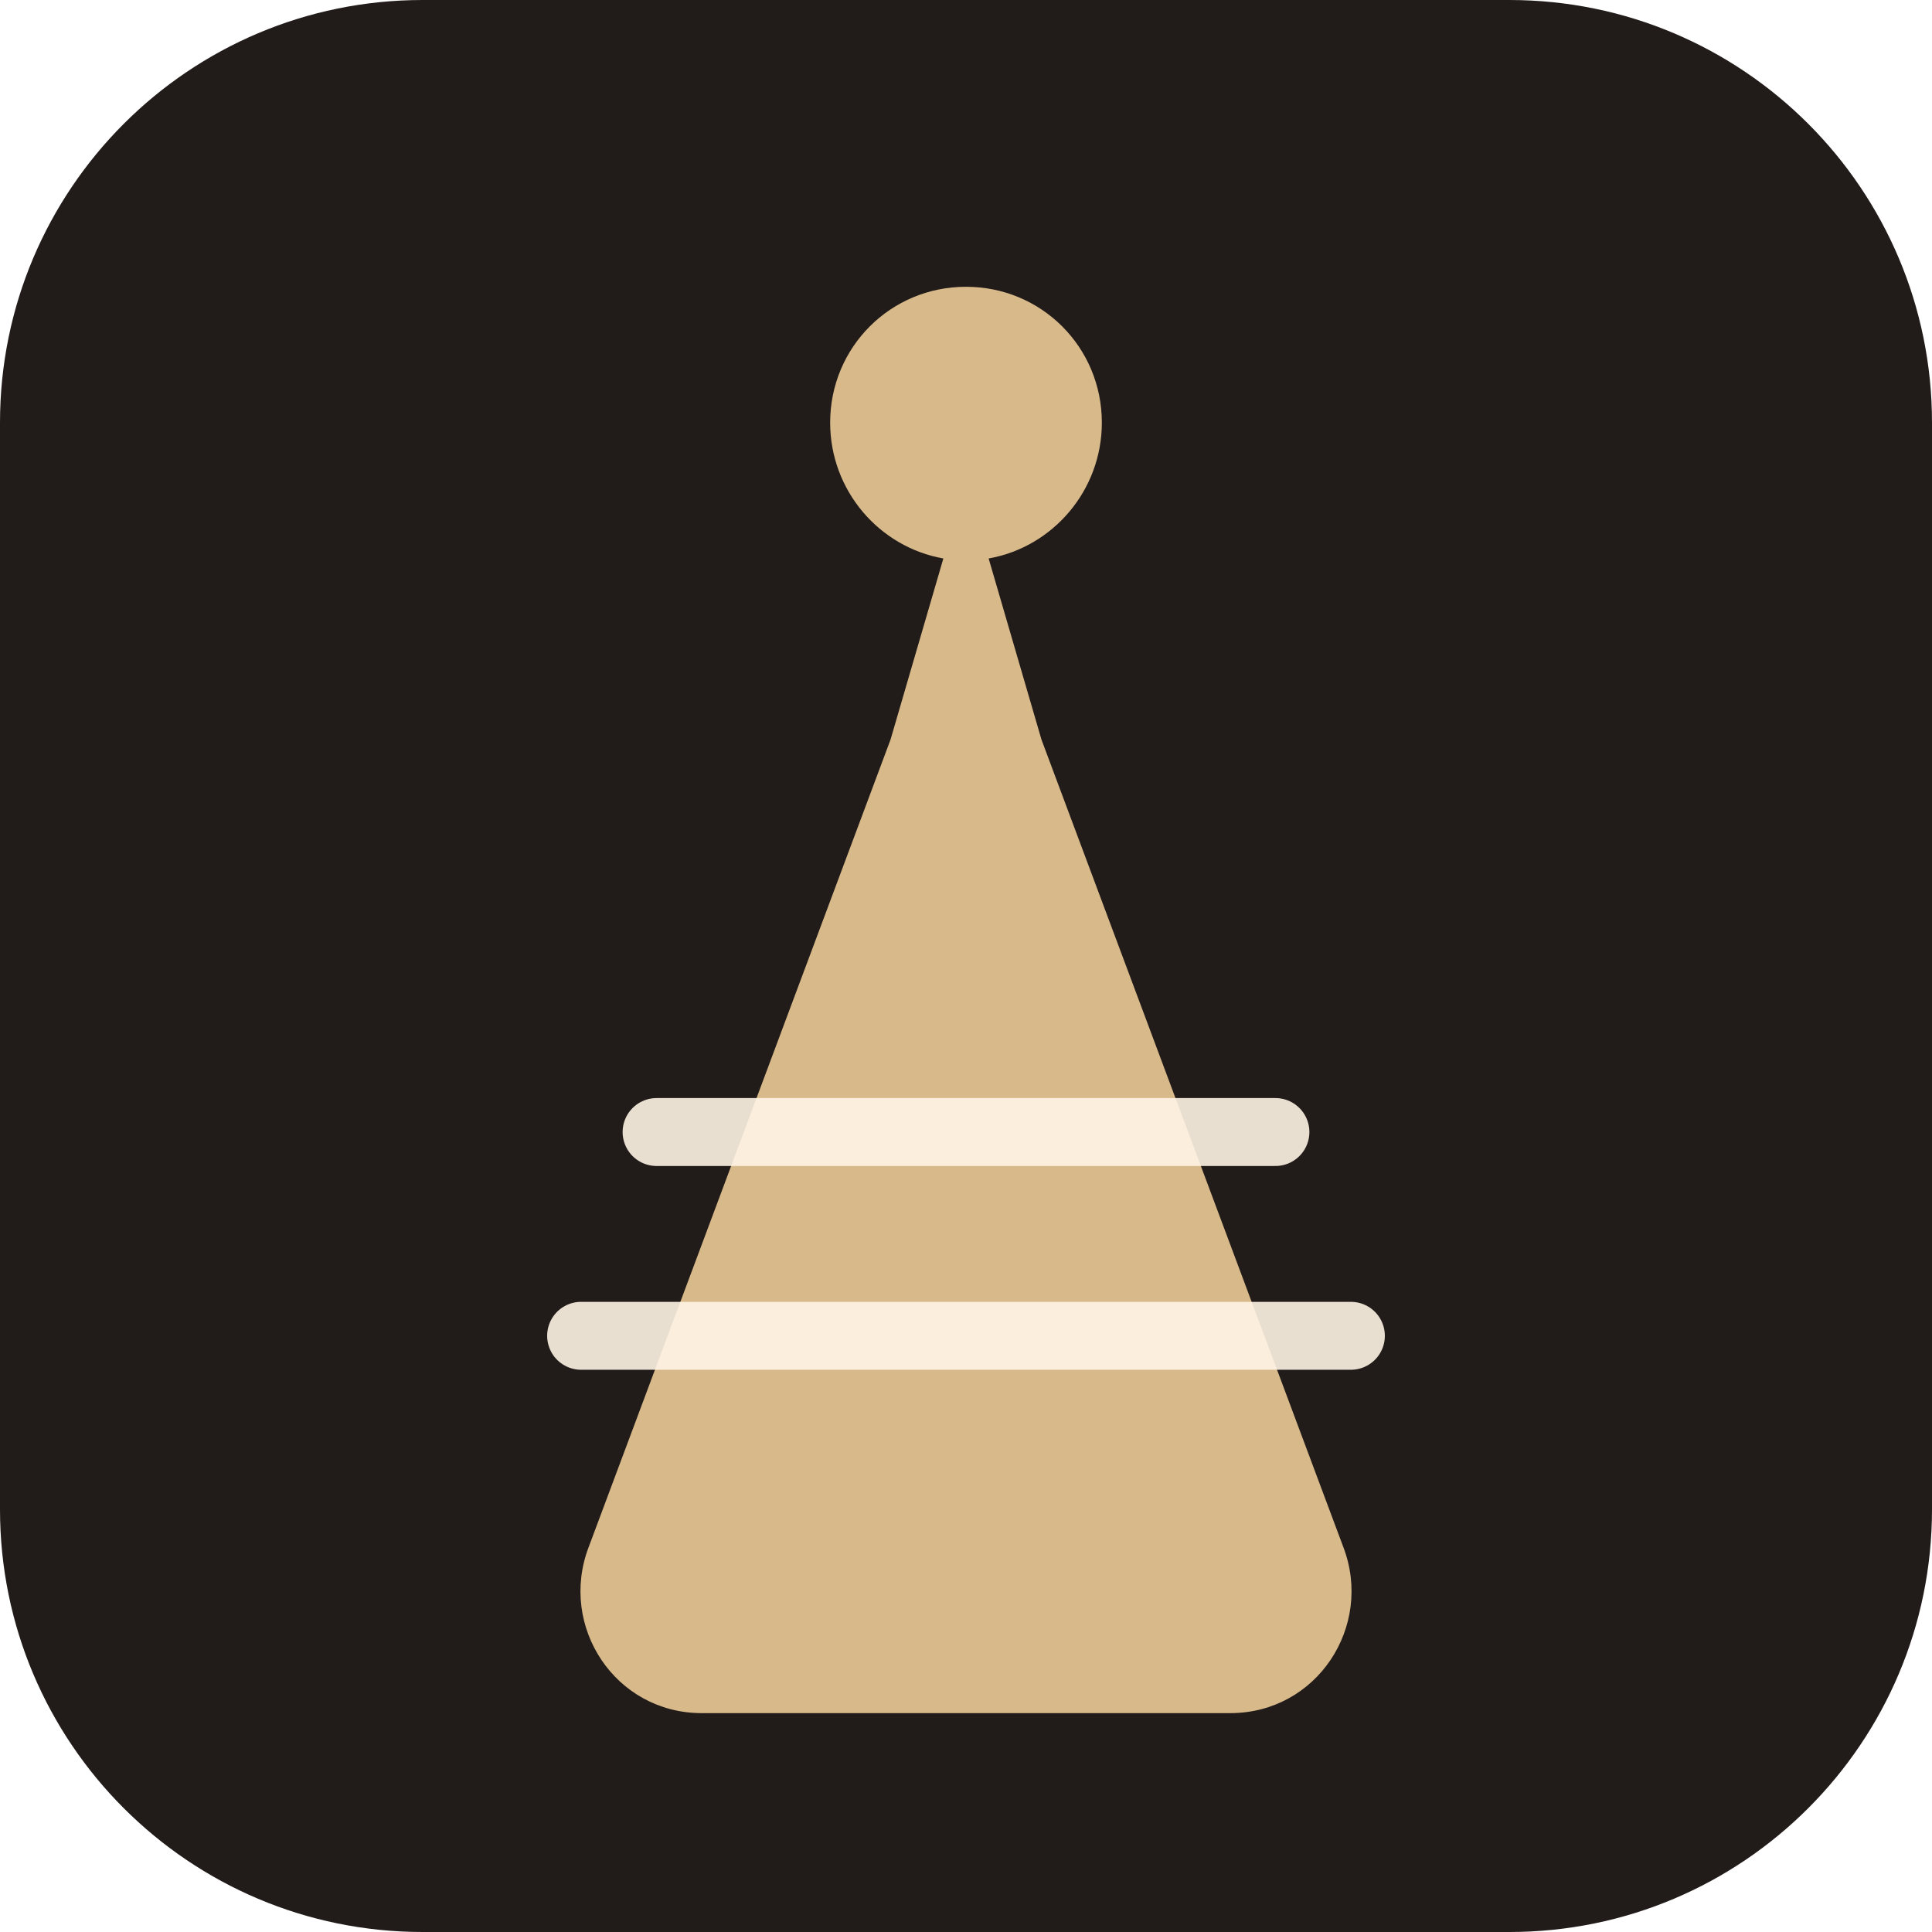
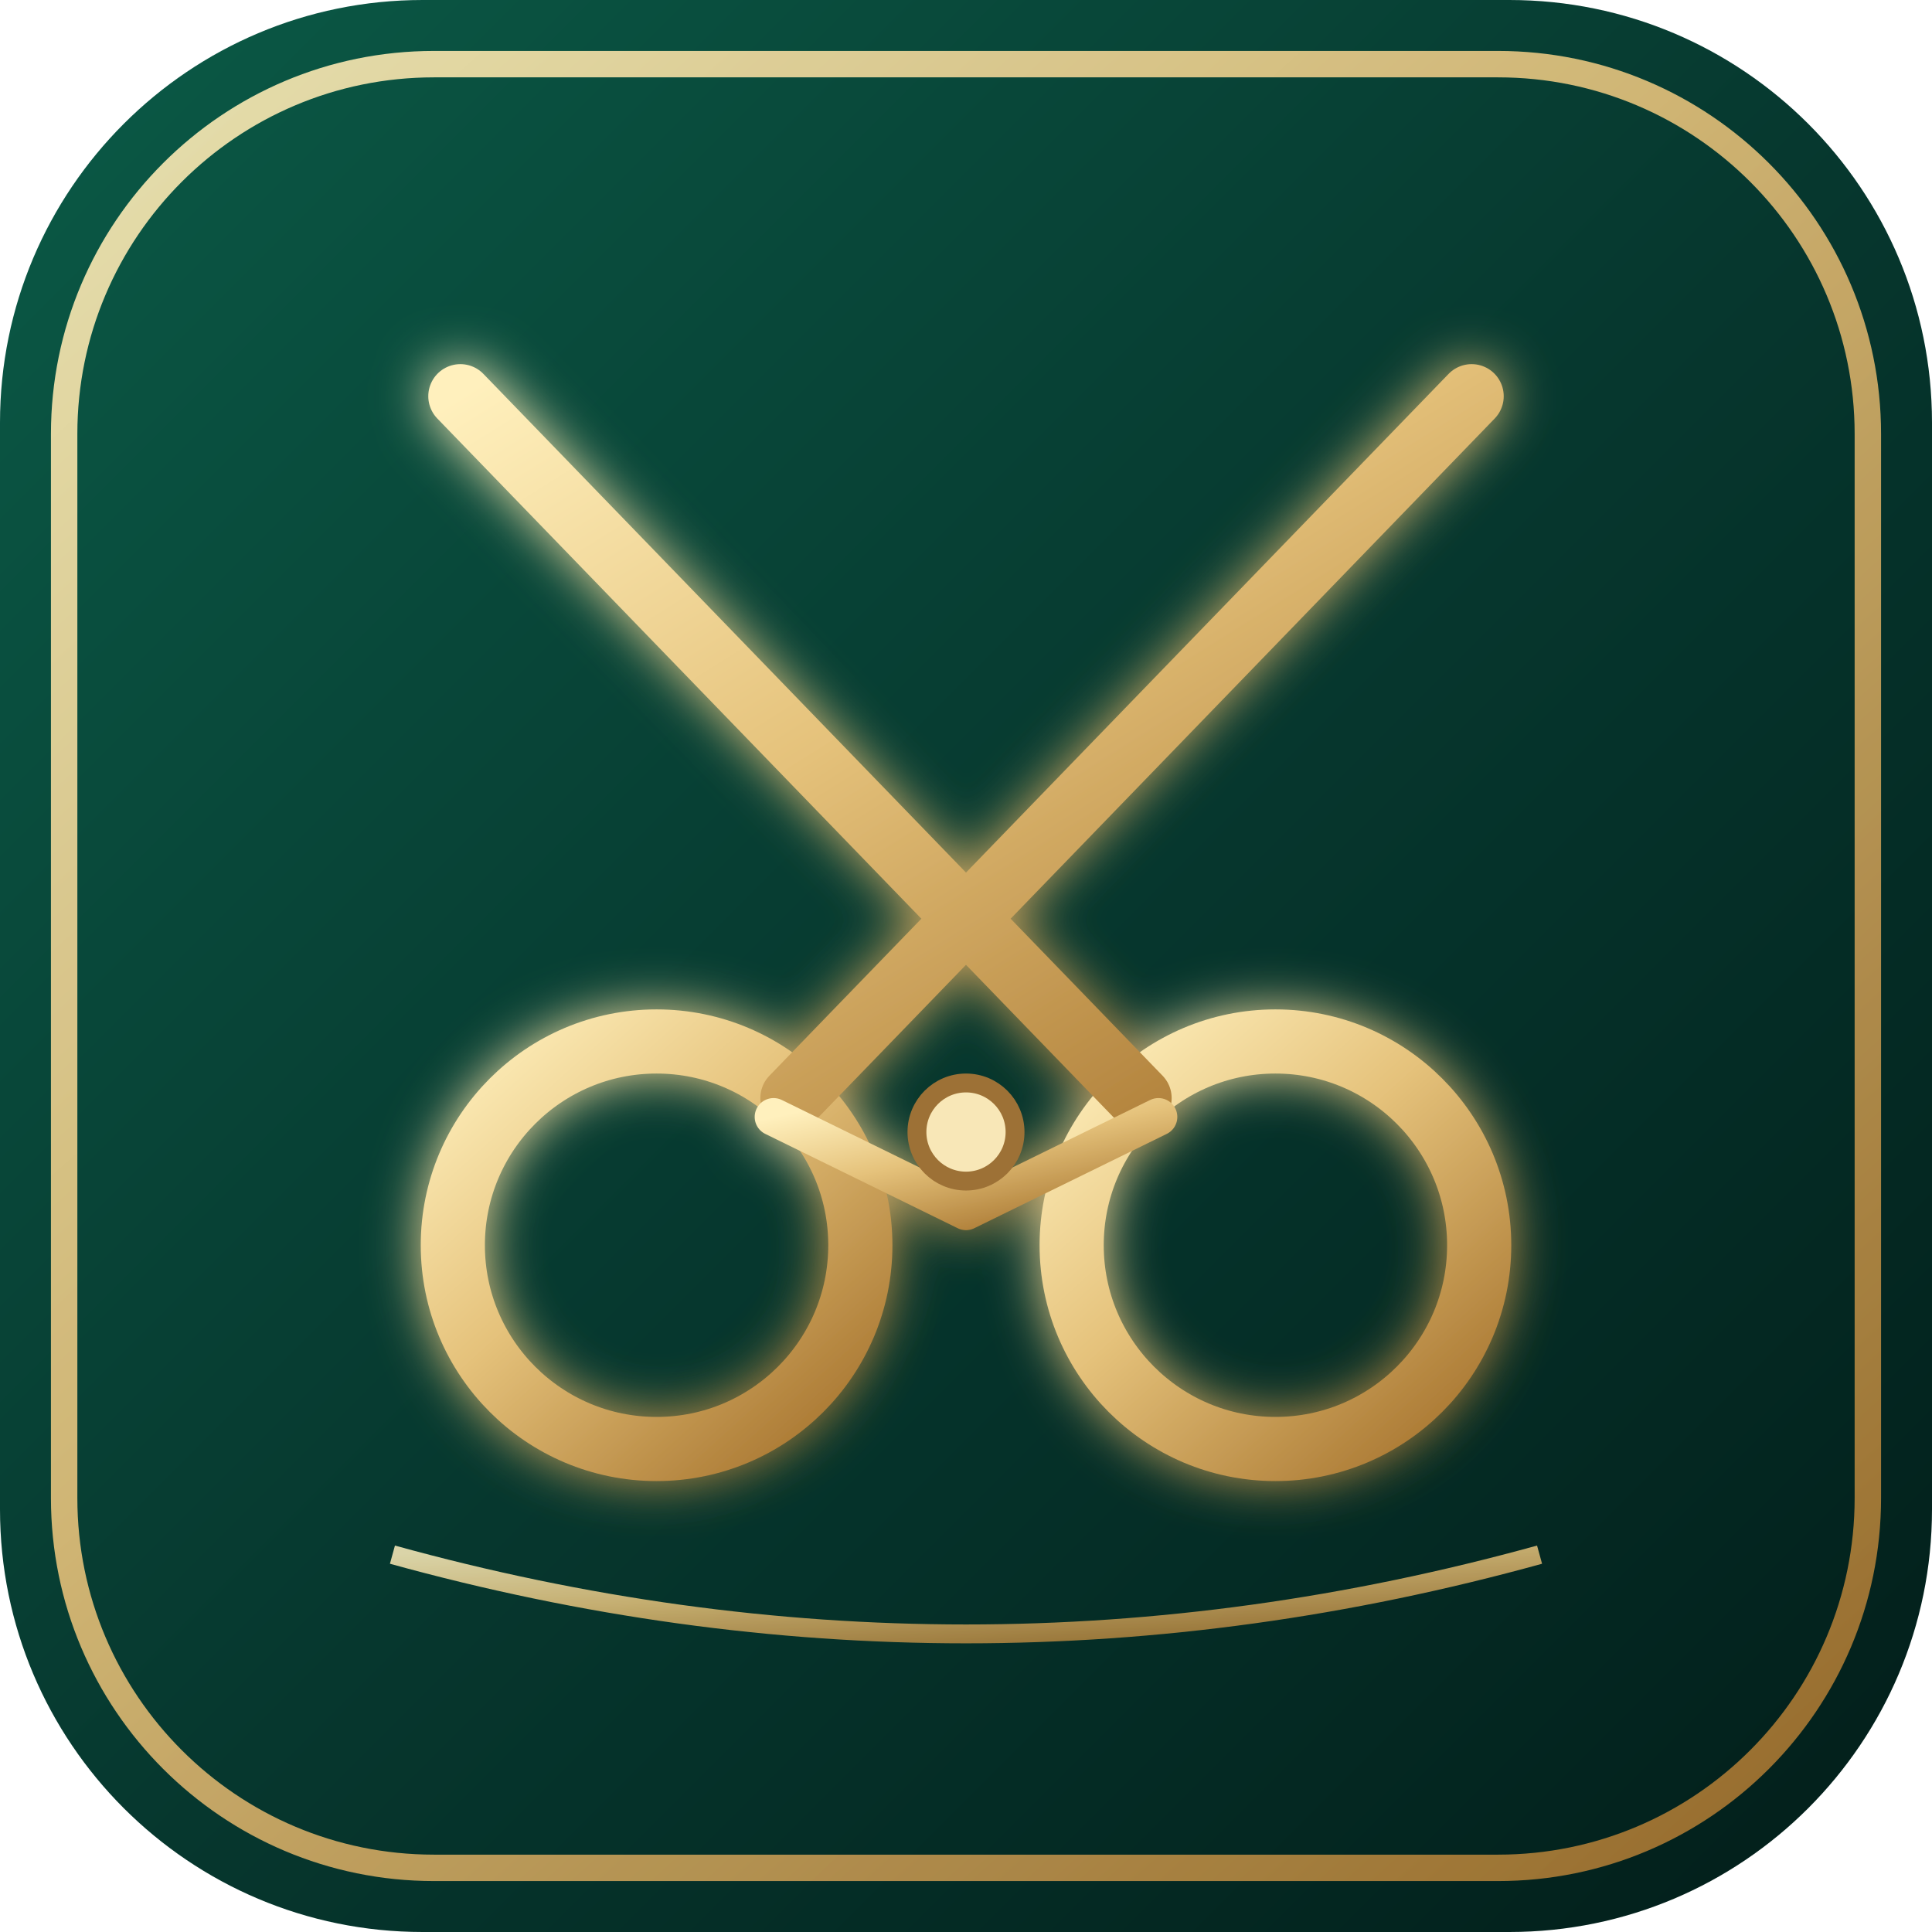
<svg xmlns="http://www.w3.org/2000/svg" viewBox="0 0 512 512">
-   <rect width="512" height="512" rx="112" fill="#211b19" />
-   <path d="M256 76c-20 0-36 16-36 36 0 18 13 33 30 36l-14 48-80 214c-8 21 7 44 30 44h140c23 0 38-23 30-44l-80-214-14-48c17-3 30-18 30-36 0-20-16-36-36-36Z" fill="#d8b98a" />
-   <path d="M174 300h164M154 354h204" stroke="#fff4e5" stroke-width="18" stroke-linecap="round" opacity=".9" />
+   <defs>
+     <linearGradient id="bg" x2="1" y2="1">
+       <stop stop-color="#0b5b47" />
+       <stop offset=".52" stop-color="#06372e" />
+       <stop offset="1" stop-color="#021d19" />
+     </linearGradient>
+     <linearGradient id="gold" x2=".9" y2="1">
+       <stop stop-color="#fff0bd" />
+       <stop offset=".45" stop-color="#e5c27b" />
+       <stop offset="1" stop-color="#a97731" />
+     </linearGradient>
+     <filter id="glow">
+       <feGaussianBlur stdDeviation="7" result="b" />
+       <feMerge>
+         <feMergeNode in="b" />
+         <feMergeNode in="SourceGraphic" />
+       </feMerge>
+     </filter>
+   </defs>
+   <rect width="512" height="512" rx="112" fill="url(#bg)" />
+   <rect x="17" y="17" width="478" height="478" rx="98" fill="none" stroke="url(#gold)" stroke-width="7" opacity=".9" />
+   <g fill="none" stroke="url(#gold)" stroke-width="17" stroke-linecap="round" stroke-linejoin="round" filter="url(#glow)">
+     <circle cx="174" cy="330" r="54" />
+     <circle cx="338" cy="330" r="54" />
+     <path d="M210 291 390 105M302 291 122 105" />
+     <path d="m205 296 51 25 51-25" stroke-width="10" />
+   </g>
+   <circle cx="256" cy="300" r="13" fill="#f8e7b7" stroke="#9d7136" stroke-width="5" />
+   <path d="M104 412 Q256 454 408 412" fill="none" stroke="url(#gold)" stroke-width="5" opacity=".85" />
</svg>
